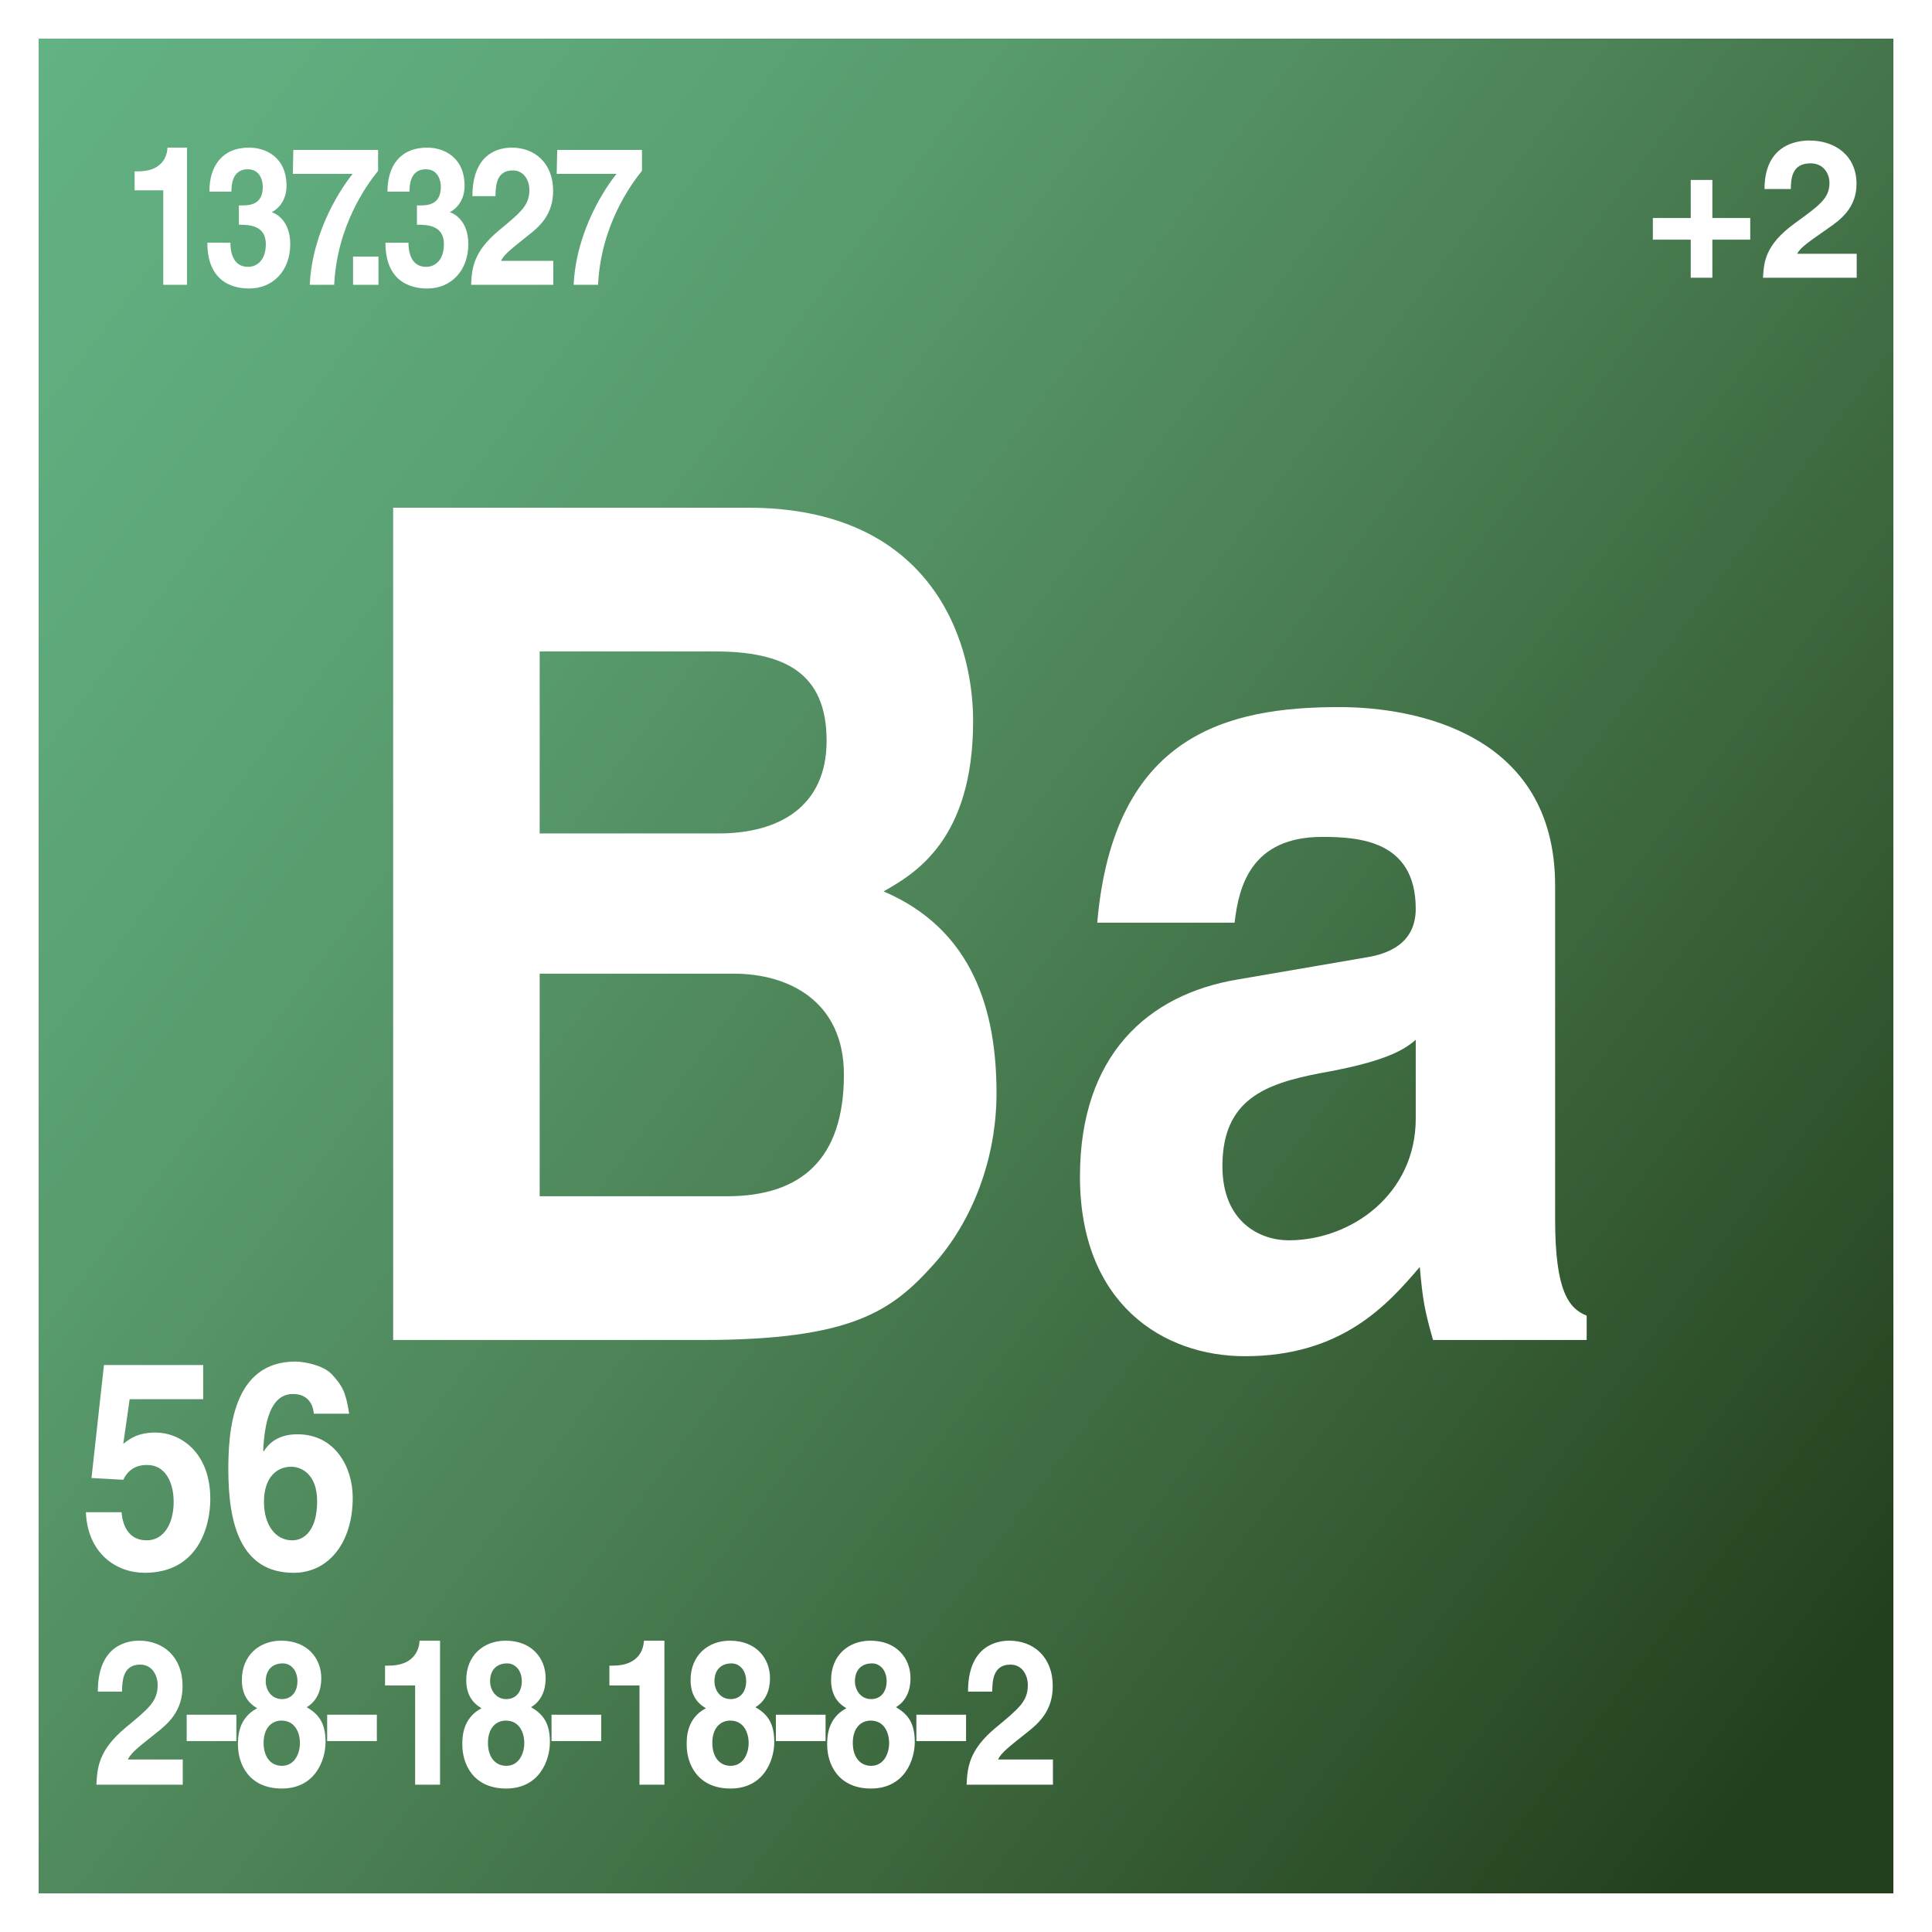
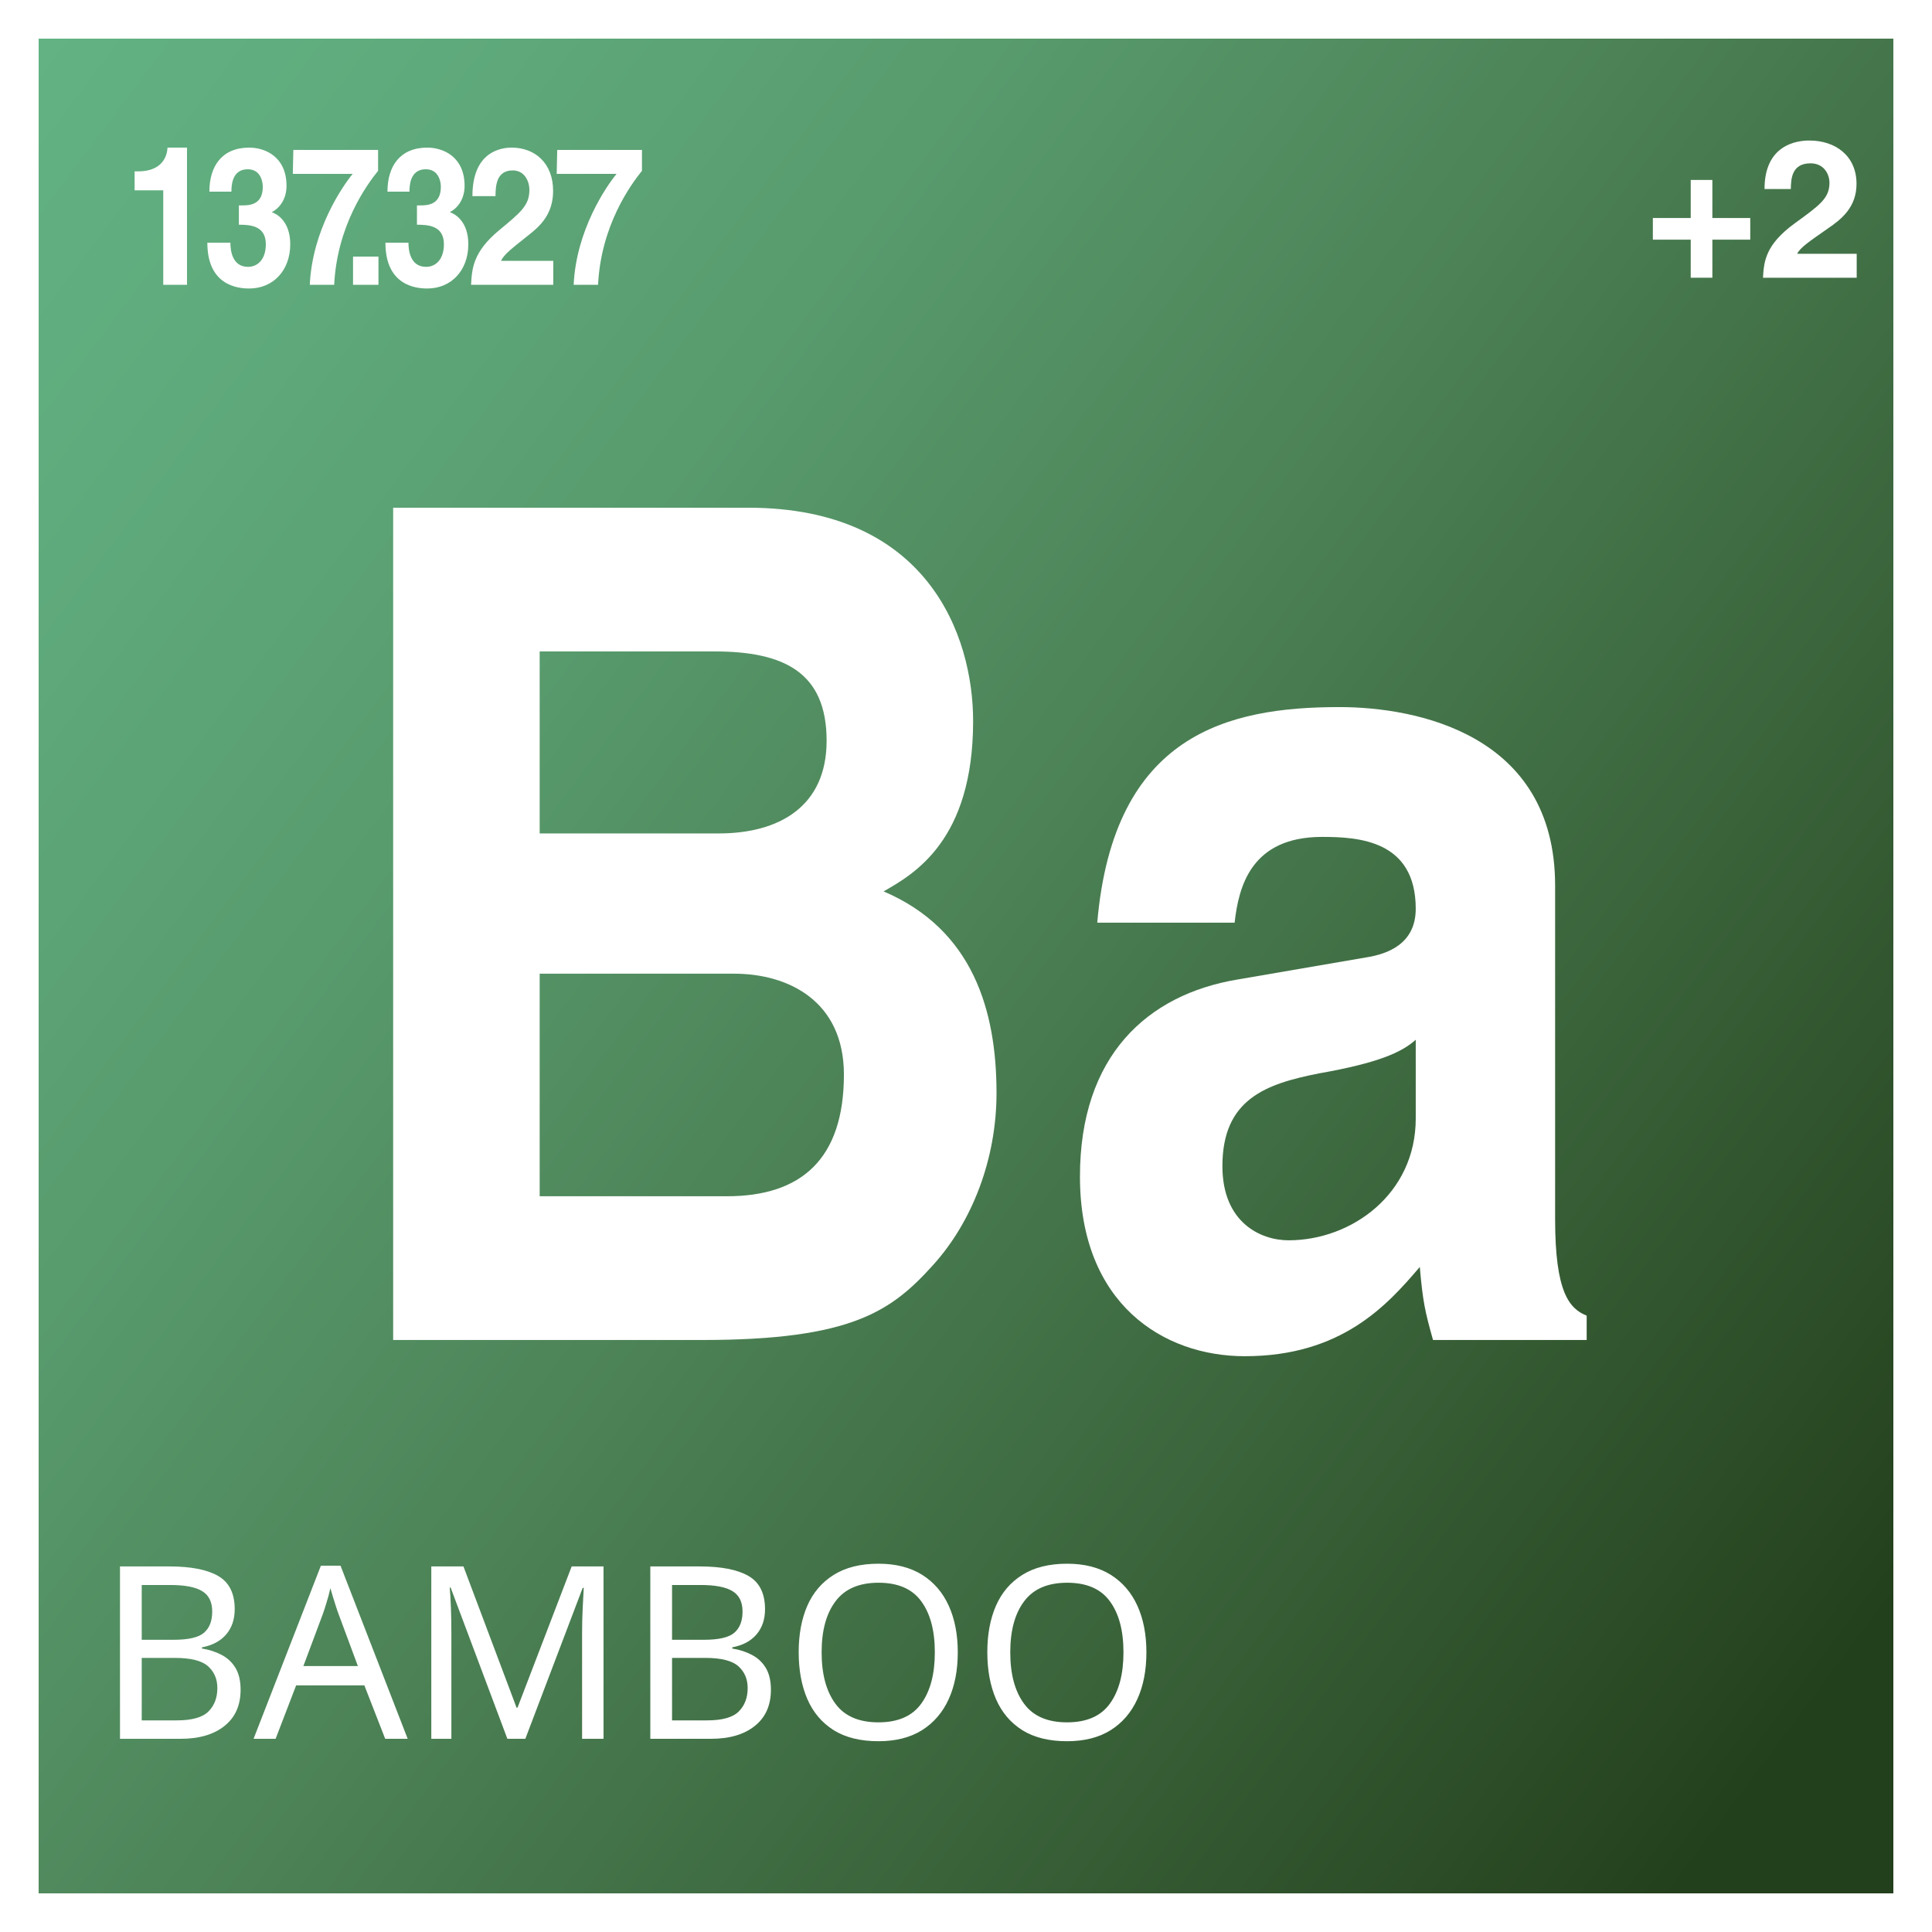
<svg xmlns="http://www.w3.org/2000/svg" version="1.1" x="0px" y="0px" width="200px" height="200px" viewBox="0 0 200 200" enable-background="new 0 0 200 200" xml:space="preserve">
  <g id="Arriere-Plan">
    <rect fill="#FFFFFF" width="200" height="200" />
  </g>
  <g id="Fond">
    <linearGradient id="SVGID_1_" gradientUnits="userSpaceOnUse" x1="-7.222" y1="19.677" x2="193.159" y2="169.789">
      <stop offset="0" style="stop-color:#62B283" />
      <stop offset="0.135" style="stop-color:#5FAA7C" />
      <stop offset="0.317" style="stop-color:#589B6D" />
      <stop offset="0.524" style="stop-color:#4C8256" />
      <stop offset="0.752" style="stop-color:#3A633A" />
      <stop offset="0.993" style="stop-color:#24411D" />
      <stop offset="1" style="stop-color:#23401C" />
    </linearGradient>
    <rect x="4" y="4" fill="url(#SVGID_1_)" width="192" height="192" />
  </g>
  <g id="Texte">
    <g>
      <path fill="#FFFFFF" d="M40.699,52.559h36.76c18.538,0,23.278,13.199,23.278,22.079c0,12.359-6.109,15.839-9.269,17.639    c9.269,3.959,11.691,12.36,11.691,20.879c0,6.84-2.528,13.319-6.53,17.759c-4.319,4.8-8.427,7.8-23.911,7.8H40.699V52.559z     M55.867,86.277h18.539c6.214,0,11.165-2.76,11.165-9.6c0-7.08-4.424-9.24-11.586-9.24H55.867V86.277z M55.867,123.836h19.381    c7.689,0,12.113-3.84,12.113-12.6c0-7.561-5.688-10.44-11.376-10.44H55.867V123.836z" />
      <path fill="#FFFFFF" d="M160.986,126.235c0,7.56,1.475,9.239,3.266,9.96v2.52h-15.906c-0.842-3-1.053-3.96-1.369-7.56    c-3.371,3.96-8.109,9.239-18.117,9.239c-8.426,0-17.063-5.399-17.063-18.599c0-12.479,6.951-18.84,16.326-20.399l13.271-2.28    c2.316-0.36,5.162-1.439,5.162-5.04c0-7.08-5.9-7.44-9.691-7.44c-7.373,0-8.637,5.16-9.059,8.88h-14.219    c1.684-19.559,13.586-22.319,25.068-22.319c7.9,0,22.33,2.76,22.33,18.479V126.235z M146.557,107.636    c-1.477,1.32-3.898,2.4-10.008,3.48c-5.477,1.08-10.006,2.64-10.006,9.6c0,5.88,4.002,7.68,6.846,7.68    c6.531,0,13.168-4.8,13.168-12.6V107.636z" />
    </g>
    <g>
      <path fill="#FFFFFF" d="M175.023,18.628h2.24v3.941h3.922v2.24h-3.922v3.941h-2.24v-3.941h-3.92v-2.24h3.92V18.628z" />
      <path fill="#FFFFFF" d="M182.663,19.568c0-4.621,3.381-5.021,4.642-5.021c2.72,0,4.881,1.601,4.881,4.481    c0,2.44-1.58,3.681-2.961,4.621c-1.881,1.32-2.861,1.96-3.181,2.621h6.161v2.48h-9.702c0.101-1.66,0.22-3.401,3.301-5.641    c2.561-1.86,3.581-2.581,3.581-4.181c0-0.94-0.601-2.021-1.961-2.021c-1.96,0-2.02,1.621-2.04,2.661H182.663z" />
    </g>
    <g>
	</g>
    <g>
	</g>
    <g>
-       <path fill="#FFFFFF" d="M12.762,149.467c0.685-0.54,1.528-1.17,3.345-1.17c2.502,0,5.663,1.979,5.663,6.869    c0,2.91-1.291,7.65-6.795,7.65c-2.923,0-5.899-1.98-6.084-6.271h3.688c0.158,1.74,0.974,2.91,2.607,2.91    c1.765,0,2.792-1.71,2.792-3.989c0-1.891-0.79-3.811-2.739-3.811c-0.5,0-1.765,0.03-2.476,1.53l-3.292-0.18l1.291-11.7h10.271    v3.54h-7.611L12.762,149.467z" />
-       <path fill="#FFFFFF" d="M32.486,146.347c-0.105-1.2-0.79-2.04-2.16-2.04c-2.396,0-2.95,3.12-3.082,5.88l0.053,0.061    c0.5-0.78,1.422-1.771,3.503-1.771c3.872,0,5.715,3.39,5.715,6.569c0,4.65-2.502,7.771-6.11,7.771c-5.663,0-6.769-5.4-6.769-10.71    c0-4.05,0.474-11.159,6.953-11.159c0.764,0,2.897,0.33,3.819,1.38c1.027,1.14,1.396,1.77,1.738,4.02H32.486z M30.143,151.837    c-1.396,0-2.818,0.989-2.818,3.659c0,2.311,1.159,3.96,2.923,3.96c1.343,0,2.581-1.17,2.581-4.05    C32.829,152.706,31.301,151.837,30.143,151.837z" />
-     </g>
-     <g>
	</g>
    <g>
	</g>
    <g>
	</g>
    <g>
      <path fill="#FFFFFF" d="M13.935,17.741h0.351c2.369,0,3.001-1.4,3.054-2.46h2.018v14.203H16.9v-9.782h-2.965V17.741z" />
      <path fill="#FFFFFF" d="M24.73,21.262h0.386c0.737,0,2.088-0.08,2.088-1.92c0-0.52-0.21-1.82-1.562-1.82    c-1.685,0-1.685,1.82-1.685,2.32h-2.281c0-2.661,1.316-4.561,4.124-4.561c1.667,0,3.86,0.96,3.86,3.961    c0,1.44-0.79,2.34-1.492,2.701v0.04c0.439,0.14,1.878,0.88,1.878,3.301c0,2.68-1.737,4.581-4.247,4.581    c-1.176,0-4.334-0.3-4.334-4.741h2.404l-0.018,0.02c0,0.76,0.175,2.48,1.825,2.48c0.983,0,1.843-0.76,1.843-2.34    c0-1.94-1.649-2.021-2.79-2.021V21.262z" />
      <path fill="#FFFFFF" d="M39.14,17.681c-1.193,1.48-4.247,5.682-4.545,11.803h-2.527c0.263-5.681,3.387-10.202,4.439-11.482h-6.194    l0.053-2.48h8.774V17.681z" />
      <path fill="#FFFFFF" d="M39.178,29.484h-2.632v-2.92h2.632V29.484z" />
      <path fill="#FFFFFF" d="M43.163,21.262h0.386c0.737,0,2.088-0.08,2.088-1.92c0-0.52-0.21-1.82-1.562-1.82    c-1.685,0-1.685,1.82-1.685,2.32H40.11c0-2.661,1.316-4.561,4.124-4.561c1.667,0,3.86,0.96,3.86,3.961    c0,1.44-0.79,2.34-1.492,2.701v0.04c0.439,0.14,1.878,0.88,1.878,3.301c0,2.68-1.737,4.581-4.247,4.581    c-1.176,0-4.334-0.3-4.334-4.741h2.404l-0.018,0.02c0,0.76,0.175,2.48,1.825,2.48c0.983,0,1.843-0.76,1.843-2.34    c0-1.94-1.649-2.021-2.79-2.021V21.262z" />
      <path fill="#FFFFFF" d="M48.905,20.302c0-4.621,2.965-5.021,4.071-5.021c2.387,0,4.282,1.601,4.282,4.481    c0,2.44-1.386,3.681-2.597,4.621c-1.649,1.32-2.509,1.96-2.79,2.621h5.405v2.48h-8.511c0.088-1.66,0.193-3.401,2.896-5.641    c2.246-1.86,3.141-2.581,3.141-4.181c0-0.94-0.526-2.021-1.72-2.021c-1.72,0-1.772,1.621-1.79,2.661H48.905z" />
      <path fill="#FFFFFF" d="M66.457,17.681c-1.193,1.48-4.247,5.682-4.545,11.803h-2.527c0.263-5.681,3.387-10.202,4.439-11.482H57.63    l0.053-2.48h8.774V17.681z" />
    </g>
    <g>
-       <path fill="#FFFFFF" d="M10.127,175.113c0-4.851,3.115-5.271,4.276-5.271c2.507,0,4.497,1.68,4.497,4.703    c0,2.562-1.456,3.863-2.728,4.851c-1.733,1.385-2.636,2.057-2.931,2.75h5.677v2.604H9.979c0.092-1.742,0.203-3.569,3.041-5.921    c2.359-1.952,3.3-2.708,3.3-4.388c0-0.987-0.553-2.121-1.807-2.121c-1.807,0-1.862,1.701-1.88,2.793H10.127z" />
-       <path fill="#FFFFFF" d="M24.468,180.236h-5.143v-2.73h5.143V180.236z" />
-       <path fill="#FFFFFF" d="M29.168,185.148c-3.374,0-4.535-2.498-4.535-4.535c0-0.756,0-2.729,1.991-3.779    c-1.032-0.588-1.585-1.532-1.585-2.918c0-2.541,1.788-4.073,4.073-4.073c2.71,0,4.147,1.827,4.147,3.884    c0,1.281-0.461,2.373-1.512,3.003c1.254,0.714,1.954,1.659,1.954,3.591C33.702,182.209,32.633,185.148,29.168,185.148z     M29.131,178.115c-0.94,0-1.843,0.693-1.843,2.31c0,1.428,0.719,2.372,1.898,2.372c1.346,0,1.862-1.322,1.862-2.352    C31.048,179.396,30.568,178.115,29.131,178.115z M30.79,174.042c0-1.134-0.682-1.848-1.512-1.848c-1.161,0-1.77,0.756-1.77,1.848    c0,0.882,0.571,1.848,1.677,1.848C30.2,175.89,30.79,175.113,30.79,174.042z" />
-       <path fill="#FFFFFF" d="M39.011,180.236h-5.143v-2.73h5.143V180.236z" />
-       <path fill="#FFFFFF" d="M39.859,172.426h0.369c2.488,0,3.152-1.471,3.207-2.583h2.12v14.907h-2.581v-10.268h-3.115V172.426z" />
-       <path fill="#FFFFFF" d="M52.394,185.148c-3.374,0-4.535-2.498-4.535-4.535c0-0.756,0-2.729,1.991-3.779    c-1.032-0.588-1.585-1.532-1.585-2.918c0-2.541,1.788-4.073,4.073-4.073c2.71,0,4.147,1.827,4.147,3.884    c0,1.281-0.461,2.373-1.512,3.003c1.254,0.714,1.954,1.659,1.954,3.591C56.928,182.209,55.858,185.148,52.394,185.148z     M52.356,178.115c-0.94,0-1.843,0.693-1.843,2.31c0,1.428,0.719,2.372,1.898,2.372c1.346,0,1.862-1.322,1.862-2.352    C54.273,179.396,53.794,178.115,52.356,178.115z M54.016,174.042c0-1.134-0.682-1.848-1.512-1.848c-1.161,0-1.77,0.756-1.77,1.848    c0,0.882,0.571,1.848,1.677,1.848C53.426,175.89,54.016,175.113,54.016,174.042z" />
-       <path fill="#FFFFFF" d="M62.236,180.236h-5.143v-2.73h5.143V180.236z" />
-       <path fill="#FFFFFF" d="M63.084,172.426h0.369c2.488,0,3.152-1.471,3.207-2.583h2.12v14.907h-2.581v-10.268h-3.115V172.426z" />
-       <path fill="#FFFFFF" d="M75.619,185.148c-3.374,0-4.535-2.498-4.535-4.535c0-0.756,0-2.729,1.991-3.779    c-1.032-0.588-1.585-1.532-1.585-2.918c0-2.541,1.788-4.073,4.073-4.073c2.71,0,4.147,1.827,4.147,3.884    c0,1.281-0.461,2.373-1.512,3.003c1.254,0.714,1.954,1.659,1.954,3.591C80.153,182.209,79.084,185.148,75.619,185.148z     M75.582,178.115c-0.94,0-1.843,0.693-1.843,2.31c0,1.428,0.719,2.372,1.898,2.372c1.346,0,1.862-1.322,1.862-2.352    C77.499,179.396,77.02,178.115,75.582,178.115z M77.241,174.042c0-1.134-0.682-1.848-1.512-1.848c-1.161,0-1.77,0.756-1.77,1.848    c0,0.882,0.571,1.848,1.677,1.848C76.651,175.89,77.241,175.113,77.241,174.042z" />
-       <path fill="#FFFFFF" d="M85.462,180.236h-5.143v-2.73h5.143V180.236z" />
-       <path fill="#FFFFFF" d="M90.162,185.148c-3.373,0-4.534-2.498-4.534-4.535c0-0.756,0-2.729,1.991-3.779    c-1.032-0.588-1.585-1.532-1.585-2.918c0-2.541,1.788-4.073,4.074-4.073c2.709,0,4.147,1.827,4.147,3.884    c0,1.281-0.461,2.373-1.511,3.003c1.253,0.714,1.954,1.659,1.954,3.591C94.697,182.209,93.628,185.148,90.162,185.148z     M90.125,178.115c-0.94,0-1.843,0.693-1.843,2.31c0,1.428,0.719,2.372,1.898,2.372c1.346,0,1.862-1.322,1.862-2.352    C92.042,179.396,91.563,178.115,90.125,178.115z M91.784,174.042c0-1.134-0.682-1.848-1.511-1.848c-1.161,0-1.77,0.756-1.77,1.848    c0,0.882,0.571,1.848,1.677,1.848C91.194,175.89,91.784,175.113,91.784,174.042z" />
-       <path fill="#FFFFFF" d="M100.006,180.236h-5.143v-2.73h5.143V180.236z" />
-       <path fill="#FFFFFF" d="M100.208,175.113c0-4.851,3.115-5.271,4.276-5.271c2.507,0,4.497,1.68,4.497,4.703    c0,2.562-1.456,3.863-2.728,4.851c-1.732,1.385-2.636,2.057-2.931,2.75H109v2.604h-8.939c0.092-1.742,0.202-3.569,3.041-5.921    c2.359-1.952,3.3-2.708,3.3-4.388c0-0.987-0.554-2.121-1.807-2.121c-1.807,0-1.861,1.701-1.88,2.793H100.208z" />
-     </g>
-     <g>
	</g>
    <g>
- 	</g>
+       <text x="10" y="180" font-family="sans-serif" font-size="25px" fill="#FFFFFF">BAMBOO</text>
+     </g>
    <g>
	</g>
    <g>
	</g>
    <g>
	</g>
    <g>
	</g>
  </g>
</svg>
